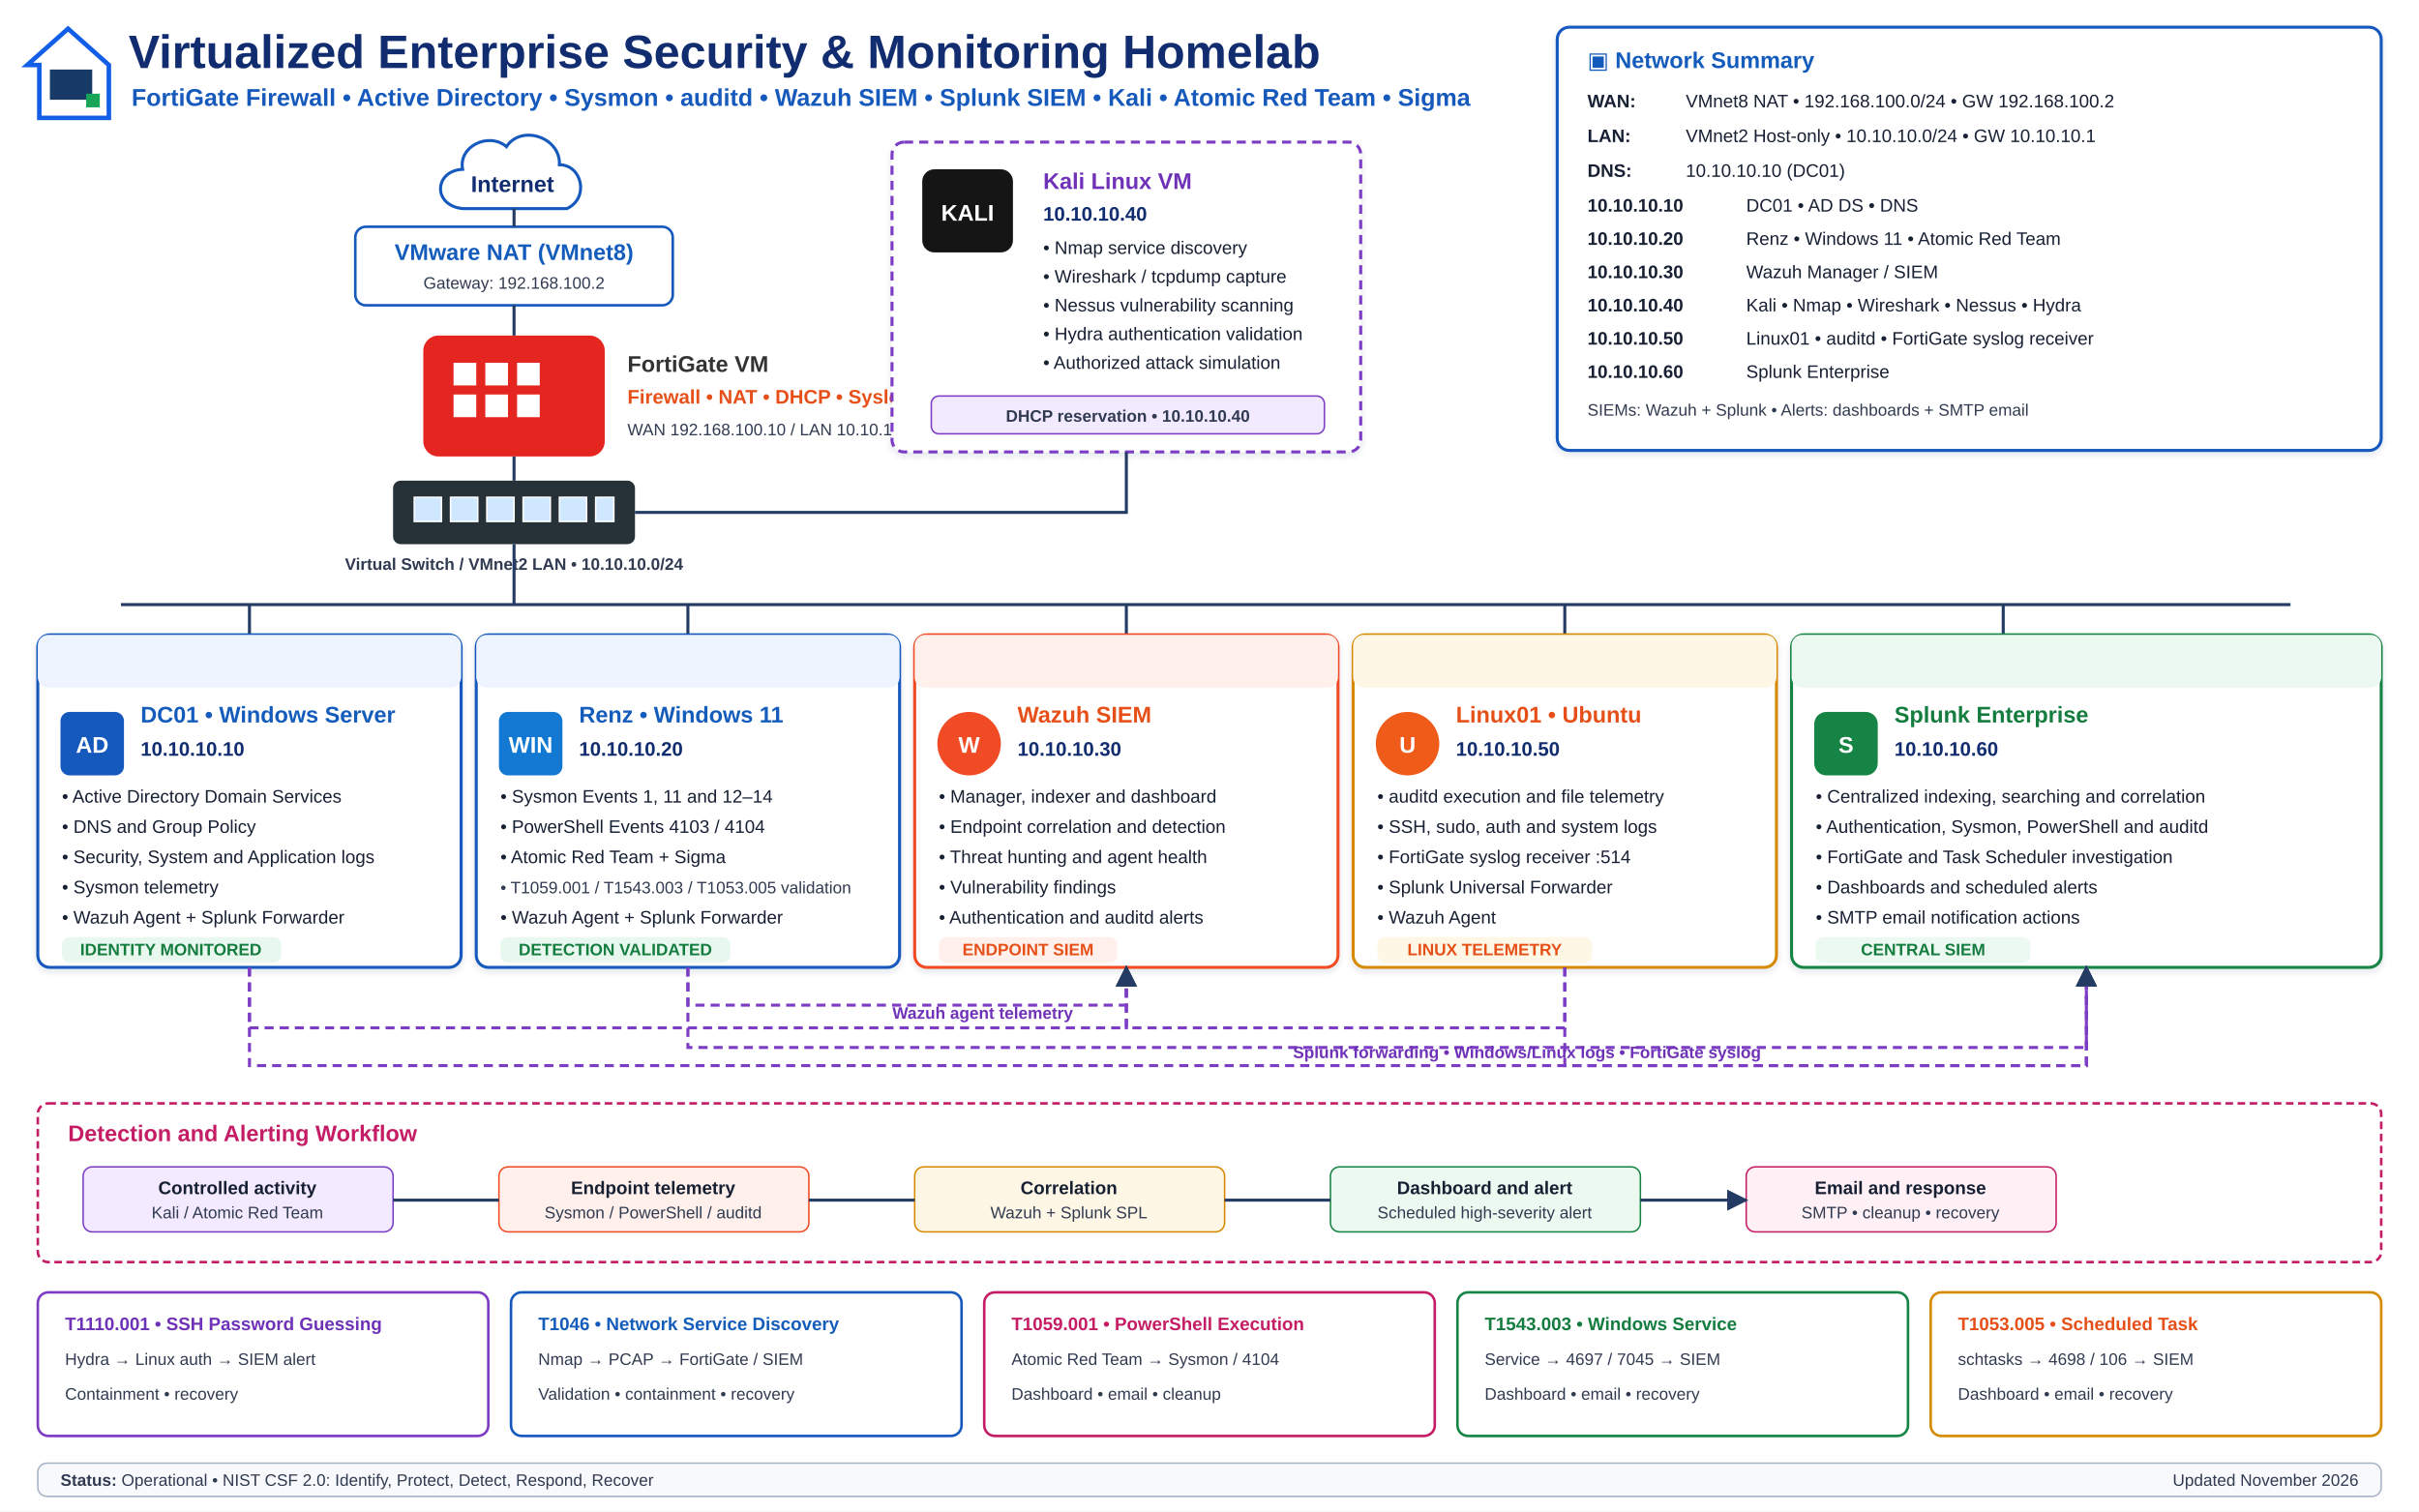
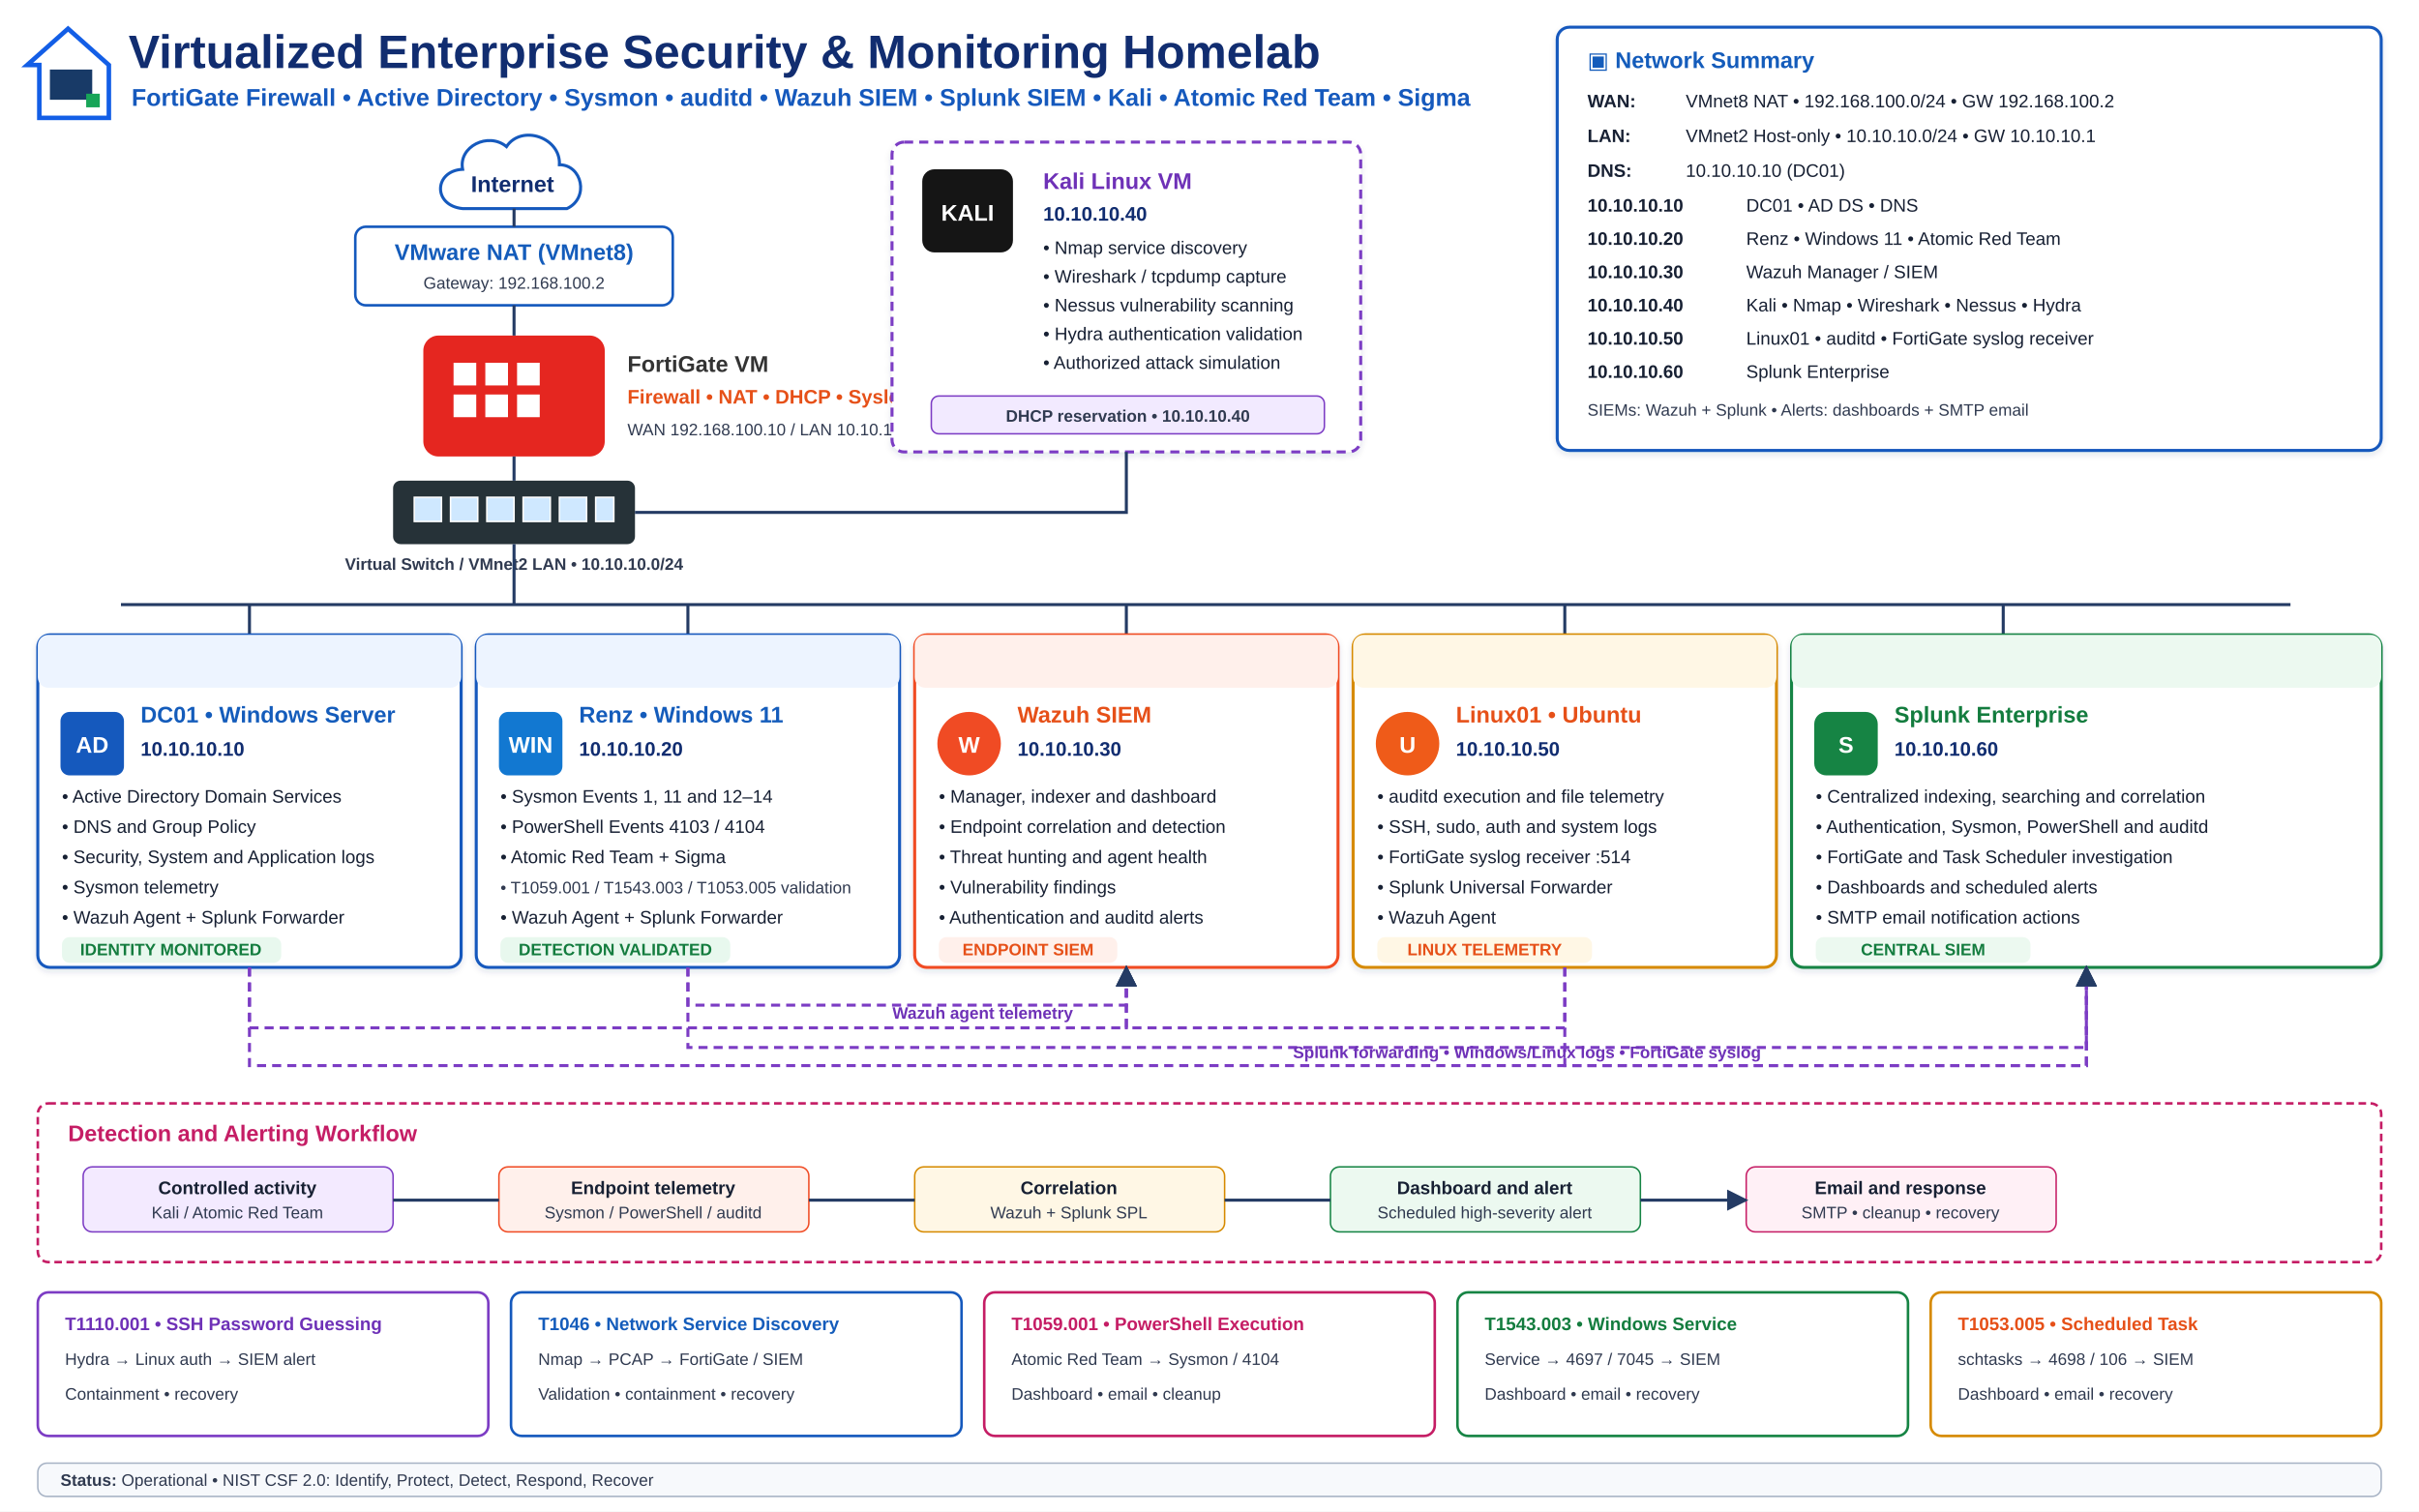
<svg xmlns="http://www.w3.org/2000/svg" width="1600" height="1000" viewBox="0 0 1600 1000">
  <defs>
    <marker id="arrow" viewBox="0 0 10 10" refX="9" refY="5" markerWidth="7" markerHeight="7" orient="auto">
      <path d="M0 0L10 5L0 10Z" fill="#243b64" />
    </marker>
    <filter id="soft" x="-10%" y="-10%" width="120%" height="120%">
      <feDropShadow dx="0" dy="2" stdDeviation="2" flood-color="#1e3a5f" flood-opacity=".12" />
    </filter>
    <style>
      .title{font:700 31px Arial,sans-serif;fill:#112d70}.subtitle{font:700 16px Arial,sans-serif;fill:#1559bd}
      .h{font:700 15px Arial,sans-serif}.ip{font:700 13px Arial,sans-serif}.t{font:400 12px Arial,sans-serif;fill:#172033}.s{font:400 11px Arial,sans-serif;fill:#303a50}
      .card{fill:#fff;stroke-width:2;rx:8;filter:url(#soft)}.section{fill:#fff;stroke-width:1.7;rx:7}
      .line{fill:none;stroke:#243b64;stroke-width:2}.arrow{fill:none;stroke:#243b64;stroke-width:2;marker-end:url(#arrow)}
      .dash{fill:none;stroke:#7c3cc4;stroke-width:2;stroke-dasharray:6 4;marker-end:url(#arrow)}
      .green{fill:#137c3e}.blue{fill:#145cbb}.purple{fill:#6e31b7}.orange{fill:#e65018}.pink{fill:#c51d65}.navy{fill:#112d70}
      .badge{rx:5}.white{fill:#fff}.bold{font-weight:700}
    </style>
  </defs>
  <rect width="1600" height="1000" fill="#fff" />
  <g transform="translate(18 15)">
    <path d="M0 28L27 4l27 24v35H8V28Z" fill="none" stroke="#135ee6" stroke-width="3" />
    <rect x="15" y="31" width="28" height="20" fill="#183a67" />
    <rect x="39" y="47" width="9" height="9" fill="#18a558" />
  </g>
  <text x="85" y="45" class="title">Virtualized Enterprise Security &amp; Monitoring Homelab</text>
  <text x="87" y="70" class="subtitle">FortiGate Firewall • Active Directory • Sysmon • auditd • Wazuh SIEM • Splunk SIEM • Kali • Atomic Red Team • Sigma</text>
  <g transform="translate(260 88)">
    <path d="M46 24c-3-15 17-25 29-15 10-15 36-6 35 12 15 0 20 22 5 29H46c-20-2-19-25 0-26Z" fill="#fff" stroke="#1559bd" stroke-width="2" />
    <text x="79" y="39" text-anchor="middle" class="h navy">Internet</text>
  </g>
  <rect x="235" y="150" width="210" height="52" class="section" stroke="#1559bd" />
  <text x="340" y="172" text-anchor="middle" class="h blue">VMware NAT (VMnet8)</text>
  <text x="340" y="191" text-anchor="middle" class="s">Gateway: 192.168.100.2</text>
  <path d="M340 138V150" class="line" />
  <rect x="280" y="222" width="120" height="80" rx="10" fill="#e52620" />
  <g fill="#fff">
    <rect x="300" y="240" width="15" height="15" />
    <rect x="321" y="240" width="15" height="15" />
    <rect x="342" y="240" width="15" height="15" />
    <rect x="300" y="261" width="15" height="15" />
    <rect x="321" y="261" width="15" height="15" />
    <rect x="342" y="261" width="15" height="15" />
  </g>
  <text x="415" y="246" class="h" fill="#333">FortiGate VM</text>
  <text x="415" y="267" class="ip orange">Firewall • NAT • DHCP • Syslog</text>
  <text x="415" y="288" class="s">WAN 192.168.100.10 / LAN 10.10.10.1</text>
  <path d="M340 202V222" class="line" />
  <g transform="translate(260 318)">
    <rect width="160" height="42" rx="5" fill="#263238" />
    <g fill="#cfe8ff" stroke="#fff">
      <rect x="14" y="11" width="18" height="16" />
      <rect x="38" y="11" width="18" height="16" />
      <rect x="62" y="11" width="18" height="16" />
      <rect x="86" y="11" width="18" height="16" />
      <rect x="110" y="11" width="18" height="16" />
      <rect x="134" y="11" width="12" height="16" />
    </g>
  </g>
  <text x="340" y="377" text-anchor="middle" class="s bold">Virtual Switch / VMnet2 LAN • 10.10.10.0/24</text>
  <path d="M340 302V318" class="line" />
  <rect x="590" y="94" width="310" height="205" class="card" stroke="#7c3cc4" stroke-dasharray="6 4" />
  <rect x="610" y="112" width="60" height="55" rx="8" fill="#151515" />
  <text x="640" y="146" text-anchor="middle" class="h white">KALI</text>
  <text x="690" y="125" class="h purple">Kali Linux VM</text>
  <text x="690" y="146" class="ip navy">10.10.10.40</text>
  <text x="690" y="168" class="t">• Nmap service discovery</text>
  <text x="690" y="187" class="t">• Wireshark / tcpdump capture</text>
  <text x="690" y="206" class="t">• Nessus vulnerability scanning</text>
  <text x="690" y="225" class="t">• Hydra authentication validation</text>
  <text x="690" y="244" class="t">• Authorized attack simulation</text>
  <rect x="616" y="262" width="260" height="25" class="badge" fill="#f2eaff" stroke="#7c3cc4" />
  <text x="746" y="279" text-anchor="middle" class="s bold">DHCP reservation • 10.10.10.40</text>
  <path d="M420 339H745V299" class="line" />
  <rect x="1030" y="18" width="545" height="280" class="card" stroke="#1559bd" />
  <text x="1050" y="45" class="h blue">▣  Network Summary</text>
  <text x="1050" y="71" class="t bold">WAN:</text>
  <text x="1115" y="71" class="t">VMnet8 NAT • 192.168.100.0/24 • GW 192.168.100.2</text>
  <text x="1050" y="94" class="t bold">LAN:</text>
  <text x="1115" y="94" class="t">VMnet2 Host-only • 10.10.10.0/24 • GW 10.10.10.1</text>
  <text x="1050" y="117" class="t bold">DNS:</text>
  <text x="1115" y="117" class="t">10.10.10.10 (DC01)</text>
  <text x="1050" y="140" class="t bold">10.10.10.10</text>
  <text x="1155" y="140" class="t">DC01 • AD DS • DNS</text>
  <text x="1050" y="162" class="t bold">10.10.10.20</text>
  <text x="1155" y="162" class="t">Renz • Windows 11 • Atomic Red Team</text>
  <text x="1050" y="184" class="t bold">10.10.10.30</text>
  <text x="1155" y="184" class="t">Wazuh Manager / SIEM</text>
  <text x="1050" y="206" class="t bold">10.10.10.40</text>
  <text x="1155" y="206" class="t">Kali • Nmap • Wireshark • Nessus • Hydra</text>
  <text x="1050" y="228" class="t bold">10.10.10.50</text>
  <text x="1155" y="228" class="t">Linux01 • auditd • FortiGate syslog receiver</text>
  <text x="1050" y="250" class="t bold">10.10.10.60</text>
  <text x="1155" y="250" class="t">Splunk Enterprise</text>
  <text x="1050" y="275" class="s">SIEMs: Wazuh + Splunk • Alerts: dashboards + SMTP email</text>
  <path d="M80 400H1515" class="line" />
  <path d="M340 360V400" class="line" />
  <path d="M165 400V420M455 400V420M745 400V420M1035 400V420M1325 400V420" class="line" />
  <g transform="translate(25 420)">
    <rect width="280" height="220" class="card" stroke="#1559bd" />
    <rect width="280" height="35" rx="7" fill="#edf4ff" />
    <rect x="15" y="51" width="42" height="42" rx="6" fill="#1559bd" />
    <text x="36" y="78" text-anchor="middle" class="h white">AD</text>
    <text x="68" y="58" class="h blue">DC01 • Windows Server</text>
    <text x="68" y="80" class="ip navy">10.10.10.10</text>
    <text x="16" y="111" class="t">• Active Directory Domain Services</text>
    <text x="16" y="131" class="t">• DNS and Group Policy</text>
    <text x="16" y="151" class="t">• Security, System and Application logs</text>
    <text x="16" y="171" class="t">• Sysmon telemetry</text>
    <text x="16" y="191" class="t">• Wazuh Agent + Splunk Forwarder</text>
    <rect x="16" y="200" width="145" height="17" class="badge" fill="#e8f8ee" />
    <text x="88" y="212" text-anchor="middle" class="s bold green">IDENTITY MONITORED</text>
  </g>
  <g transform="translate(315 420)">
    <rect width="280" height="220" class="card" stroke="#1559bd" />
    <rect width="280" height="35" rx="7" fill="#edf4ff" />
    <rect x="15" y="51" width="42" height="42" rx="6" fill="#1278d1" />
    <text x="36" y="78" text-anchor="middle" class="h white">WIN</text>
    <text x="68" y="58" class="h blue">Renz • Windows 11</text>
    <text x="68" y="80" class="ip navy">10.10.10.20</text>
    <text x="16" y="111" class="t">• Sysmon Events 1, 11 and 12–14</text>
    <text x="16" y="131" class="t">• PowerShell Events 4103 / 4104</text>
    <text x="16" y="151" class="t">• Atomic Red Team + Sigma</text>
    <text x="16" y="171" class="s">• T1059.001 / T1543.003 / T1053.005 validation</text>
    <text x="16" y="191" class="t">• Wazuh Agent + Splunk Forwarder</text>
    <rect x="16" y="200" width="152" height="17" class="badge" fill="#e8f8ee" />
    <text x="92" y="212" text-anchor="middle" class="s bold green">DETECTION VALIDATED</text>
  </g>
  <g transform="translate(605 420)">
    <rect width="280" height="220" class="card" stroke="#f04b24" />
    <rect width="280" height="35" rx="7" fill="#fff0eb" />
    <rect x="15" y="51" width="42" height="42" rx="21" fill="#f04b24" />
    <text x="36" y="78" text-anchor="middle" class="h white">W</text>
    <text x="68" y="58" class="h orange">Wazuh SIEM</text>
    <text x="68" y="80" class="ip navy">10.10.10.30</text>
    <text x="16" y="111" class="t">• Manager, indexer and dashboard</text>
    <text x="16" y="131" class="t">• Endpoint correlation and detection</text>
    <text x="16" y="151" class="t">• Threat hunting and agent health</text>
    <text x="16" y="171" class="t">• Vulnerability findings</text>
    <text x="16" y="191" class="t">• Authentication and auditd alerts</text>
    <rect x="16" y="200" width="118" height="17" class="badge" fill="#fff0eb" />
    <text x="75" y="212" text-anchor="middle" class="s bold orange">ENDPOINT SIEM</text>
  </g>
  <g transform="translate(895 420)">
    <rect width="280" height="220" class="card" stroke="#d68a00" />
    <rect width="280" height="35" rx="7" fill="#fff7e5" />
    <rect x="15" y="51" width="42" height="42" rx="21" fill="#ef5b19" />
    <text x="36" y="78" text-anchor="middle" class="h white">U</text>
    <text x="68" y="58" class="h orange">Linux01 • Ubuntu</text>
    <text x="68" y="80" class="ip navy">10.10.10.50</text>
    <text x="16" y="111" class="t">• auditd execution and file telemetry</text>
    <text x="16" y="131" class="t">• SSH, sudo, auth and system logs</text>
    <text x="16" y="151" class="t">• FortiGate syslog receiver :514</text>
    <text x="16" y="171" class="t">• Splunk Universal Forwarder</text>
    <text x="16" y="191" class="t">• Wazuh Agent</text>
    <rect x="16" y="200" width="142" height="17" class="badge" fill="#fff7e5" />
    <text x="87" y="212" text-anchor="middle" class="s bold orange">LINUX TELEMETRY</text>
  </g>
  <g transform="translate(1185 420)">
    <rect width="390" height="220" class="card" stroke="#168444" />
    <rect width="390" height="35" rx="7" fill="#ecf9f0" />
    <rect x="15" y="51" width="42" height="42" rx="8" fill="#168444" />
    <text x="36" y="78" text-anchor="middle" class="h white">S</text>
    <text x="68" y="58" class="h green">Splunk Enterprise</text>
    <text x="68" y="80" class="ip navy">10.10.10.60</text>
    <text x="16" y="111" class="t">• Centralized indexing, searching and correlation</text>
    <text x="16" y="131" class="t">• Authentication, Sysmon, PowerShell and auditd</text>
    <text x="16" y="151" class="t">• FortiGate and Task Scheduler investigation</text>
    <text x="16" y="171" class="t">• Dashboards and scheduled alerts</text>
    <text x="16" y="191" class="t">• SMTP email notification actions</text>
    <rect x="16" y="200" width="142" height="17" class="badge" fill="#ecf9f0" />
    <text x="87" y="212" text-anchor="middle" class="s bold green">CENTRAL SIEM</text>
  </g>
  <path d="M165 640V680H745V640" class="dash" />
  <path d="M455 640V665H745V640" class="dash" />
  <path d="M1035 640V680H745V640" class="dash" />
  <path d="M165 640V705H1380V640" class="dash" />
  <path d="M455 640V693H1380V640" class="dash" />
  <path d="M1035 640V705H1380V640" class="dash" />
  <text x="650" y="674" text-anchor="middle" class="s bold purple">Wazuh agent telemetry</text>
  <text x="1010" y="700" text-anchor="middle" class="s bold purple">Splunk forwarding • Windows/Linux logs • FortiGate syslog</text>
  <rect x="25" y="730" width="1550" height="105" class="section" stroke="#c51d65" stroke-dasharray="5 3" />
  <text x="45" y="755" class="h pink">Detection and Alerting Workflow</text>
  <g transform="translate(55 772)">
    <rect width="205" height="43" rx="6" fill="#f3eaff" stroke="#7c3cc4" />
    <text x="102" y="18" text-anchor="middle" class="t bold">Controlled activity</text>
    <text x="102" y="34" text-anchor="middle" class="s">Kali / Atomic Red Team</text>
  </g>
  <g transform="translate(330 772)">
    <rect width="205" height="43" rx="6" fill="#fff0eb" stroke="#f04b24" />
    <text x="102" y="18" text-anchor="middle" class="t bold">Endpoint telemetry</text>
    <text x="102" y="34" text-anchor="middle" class="s">Sysmon / PowerShell / auditd</text>
  </g>
  <g transform="translate(605 772)">
    <rect width="205" height="43" rx="6" fill="#fff7e5" stroke="#d68a00" />
    <text x="102" y="18" text-anchor="middle" class="t bold">Correlation</text>
    <text x="102" y="34" text-anchor="middle" class="s">Wazuh + Splunk SPL</text>
  </g>
  <g transform="translate(880 772)">
    <rect width="205" height="43" rx="6" fill="#ecf9f0" stroke="#168444" />
    <text x="102" y="18" text-anchor="middle" class="t bold">Dashboard and alert</text>
    <text x="102" y="34" text-anchor="middle" class="s">Scheduled high-severity alert</text>
  </g>
  <g transform="translate(1155 772)">
    <rect width="205" height="43" rx="6" fill="#fff0f6" stroke="#c51d65" />
    <text x="102" y="18" text-anchor="middle" class="t bold">Email and response</text>
    <text x="102" y="34" text-anchor="middle" class="s">SMTP • cleanup • recovery</text>
  </g>
  <path d="M260 794H330M535 794H605M810 794H880M1085 794H1155" class="arrow" />
  <rect x="25" y="855" width="298" height="95" class="section" stroke="#7c3cc4" />
  <text x="43" y="880" class="t bold purple">T1110.001 • SSH Password Guessing</text>
  <text x="43" y="903" class="s">Hydra → Linux auth → SIEM alert</text>
  <text x="43" y="926" class="s">Containment • recovery</text>
  <rect x="338" y="855" width="298" height="95" class="section" stroke="#1559bd" />
  <text x="356" y="880" class="t bold blue">T1046 • Network Service Discovery</text>
  <text x="356" y="903" class="s">Nmap → PCAP → FortiGate / SIEM</text>
  <text x="356" y="926" class="s">Validation • containment • recovery</text>
  <rect x="651" y="855" width="298" height="95" class="section" stroke="#c51d65" />
  <text x="669" y="880" class="t bold pink">T1059.001 • PowerShell Execution</text>
  <text x="669" y="903" class="s">Atomic Red Team → Sysmon / 4104</text>
  <text x="669" y="926" class="s">Dashboard • email • cleanup</text>
  <rect x="964" y="855" width="298" height="95" class="section" stroke="#168444" />
  <text x="982" y="880" class="t bold green">T1543.003 • Windows Service</text>
  <text x="982" y="903" class="s">Service → 4697 / 7045 → SIEM</text>
  <text x="982" y="926" class="s">Dashboard • email • recovery</text>
  <rect x="1277" y="855" width="298" height="95" class="section" stroke="#d68a00" />
  <text x="1295" y="880" class="t bold orange">T1053.005 • Scheduled Task</text>
  <text x="1295" y="903" class="s">schtasks → 4698 / 106 → SIEM</text>
  <text x="1295" y="926" class="s">Dashboard • email • recovery</text>
  <rect x="25" y="968" width="1550" height="22" rx="6" fill="#f7f9fc" stroke="#a7b3c5" />
  <text x="40" y="983" class="s">
    <tspan class="bold">Status:</tspan> Operational • NIST CSF 2.0: Identify, Protect, Detect, Respond, Recover</text>
-   <text x="1560" y="983" text-anchor="end" class="s">Updated November 2026</text>
</svg>
